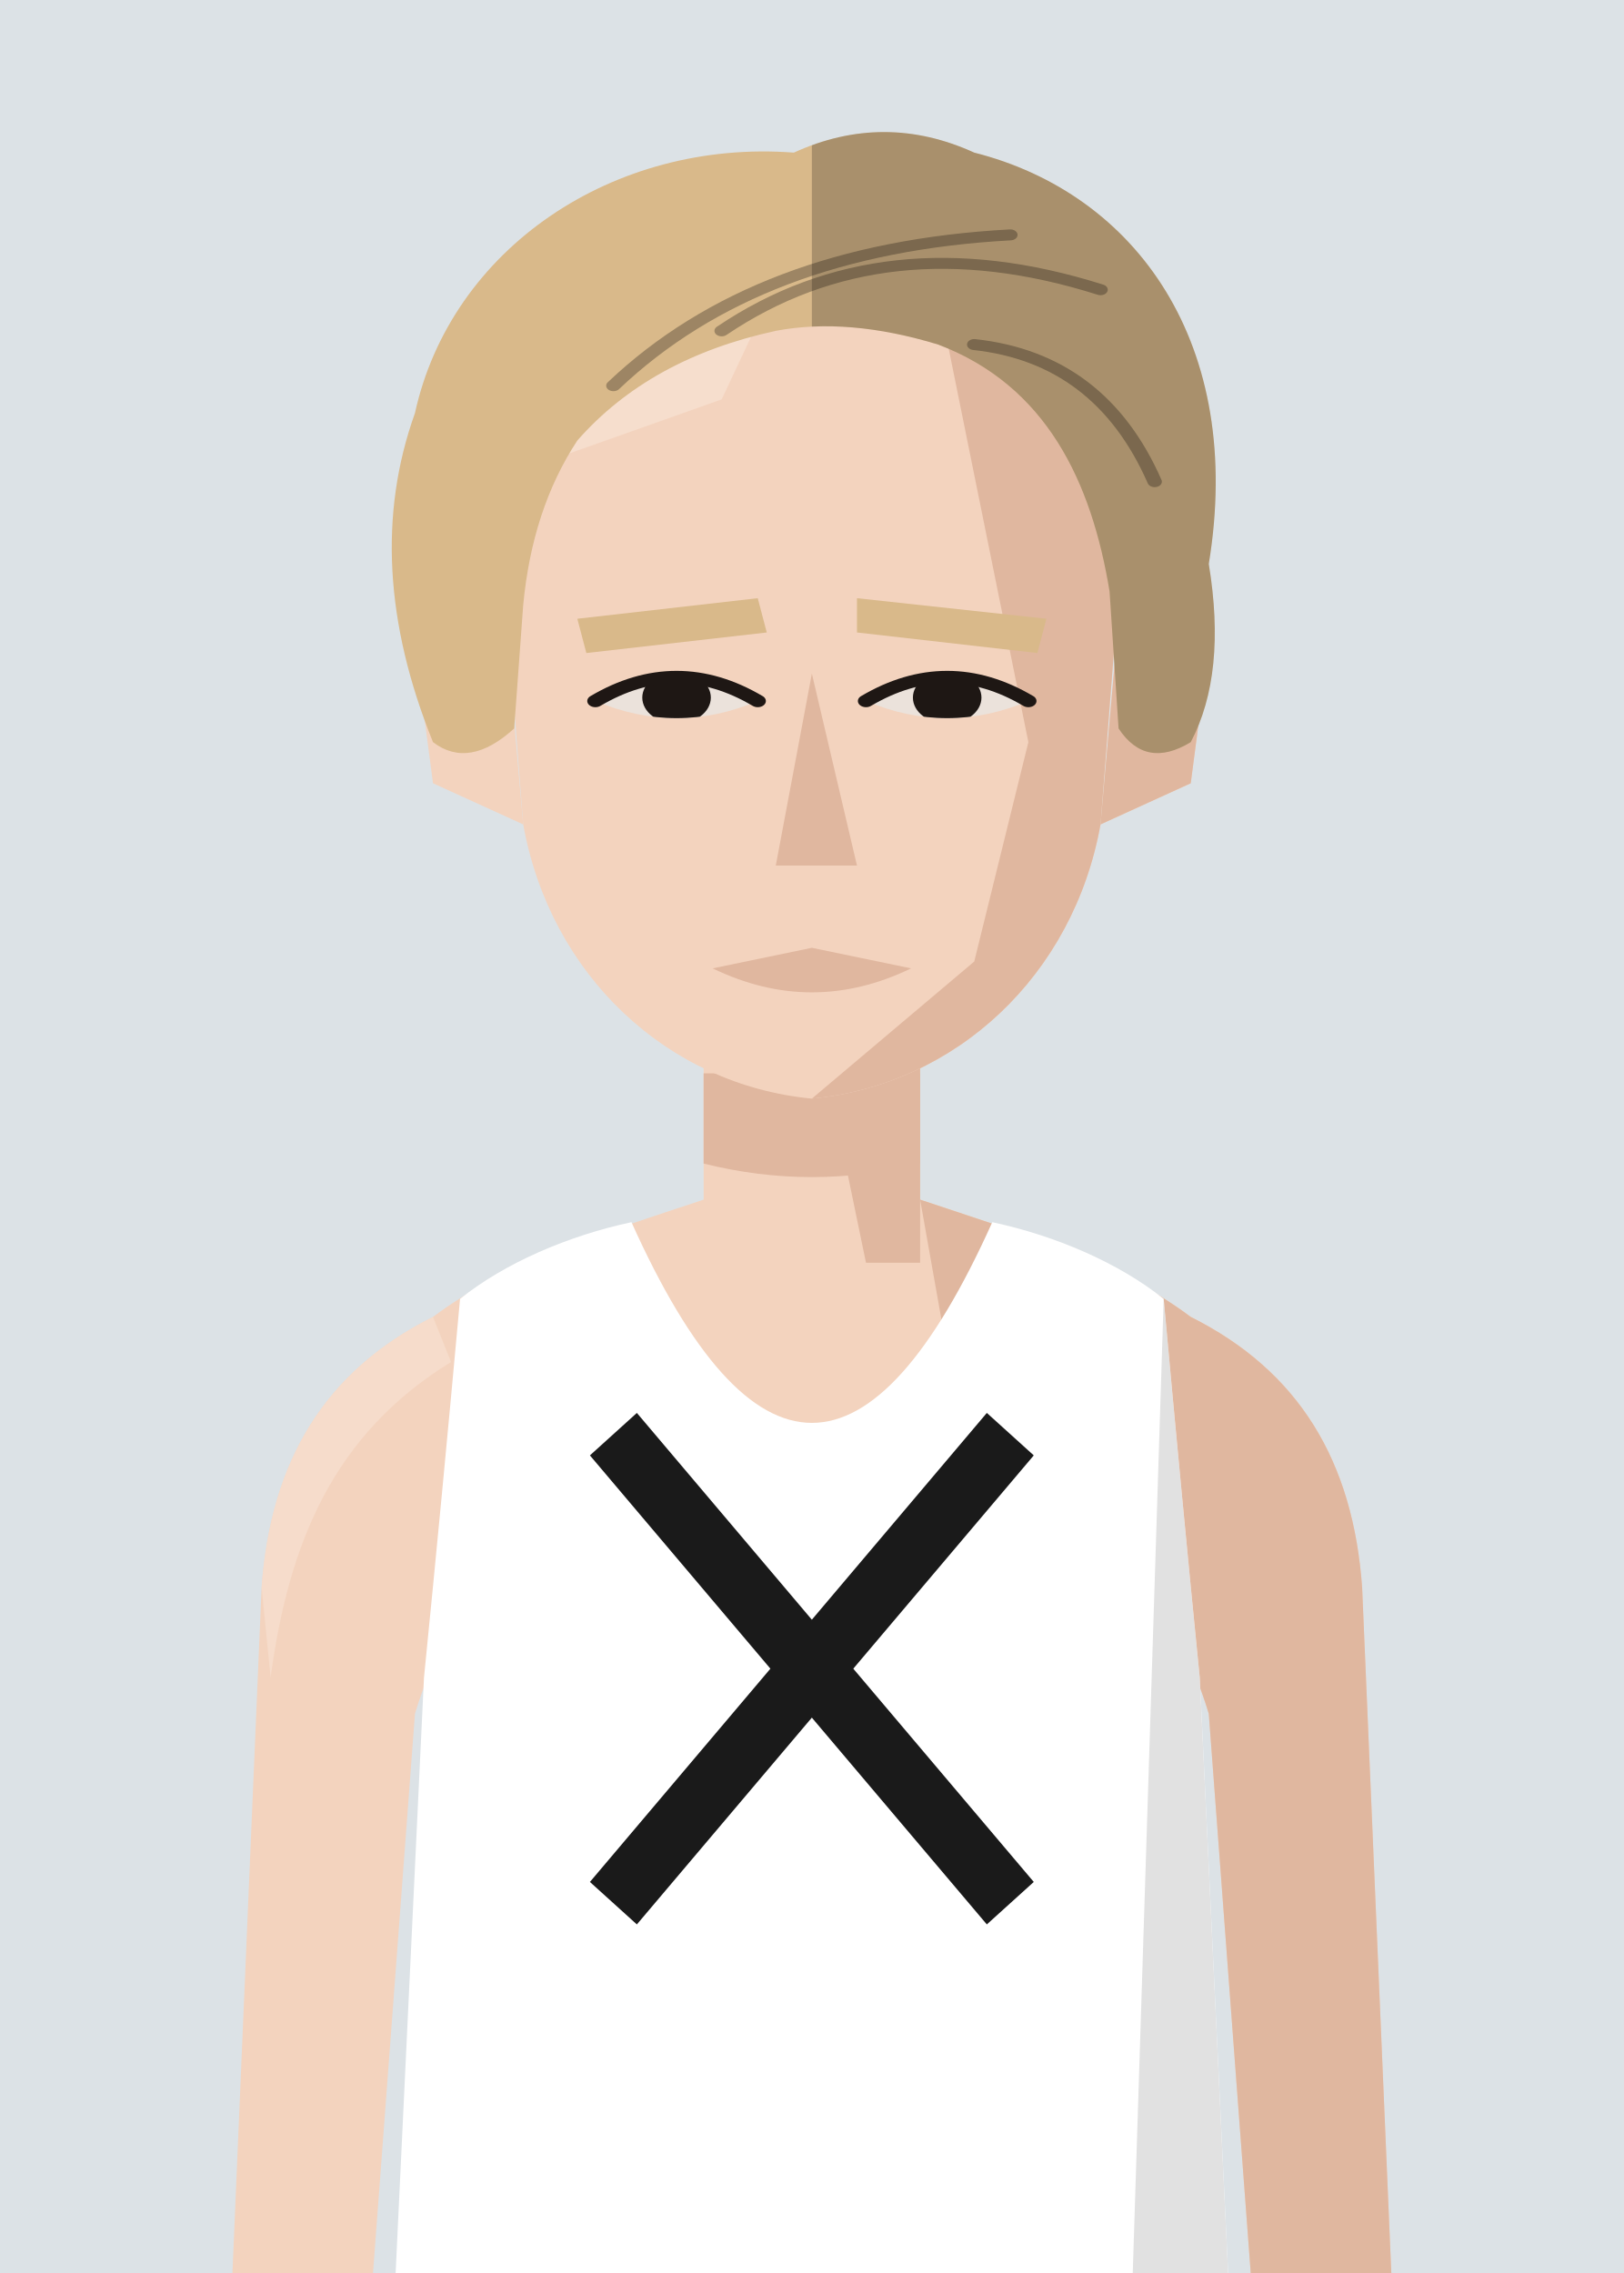
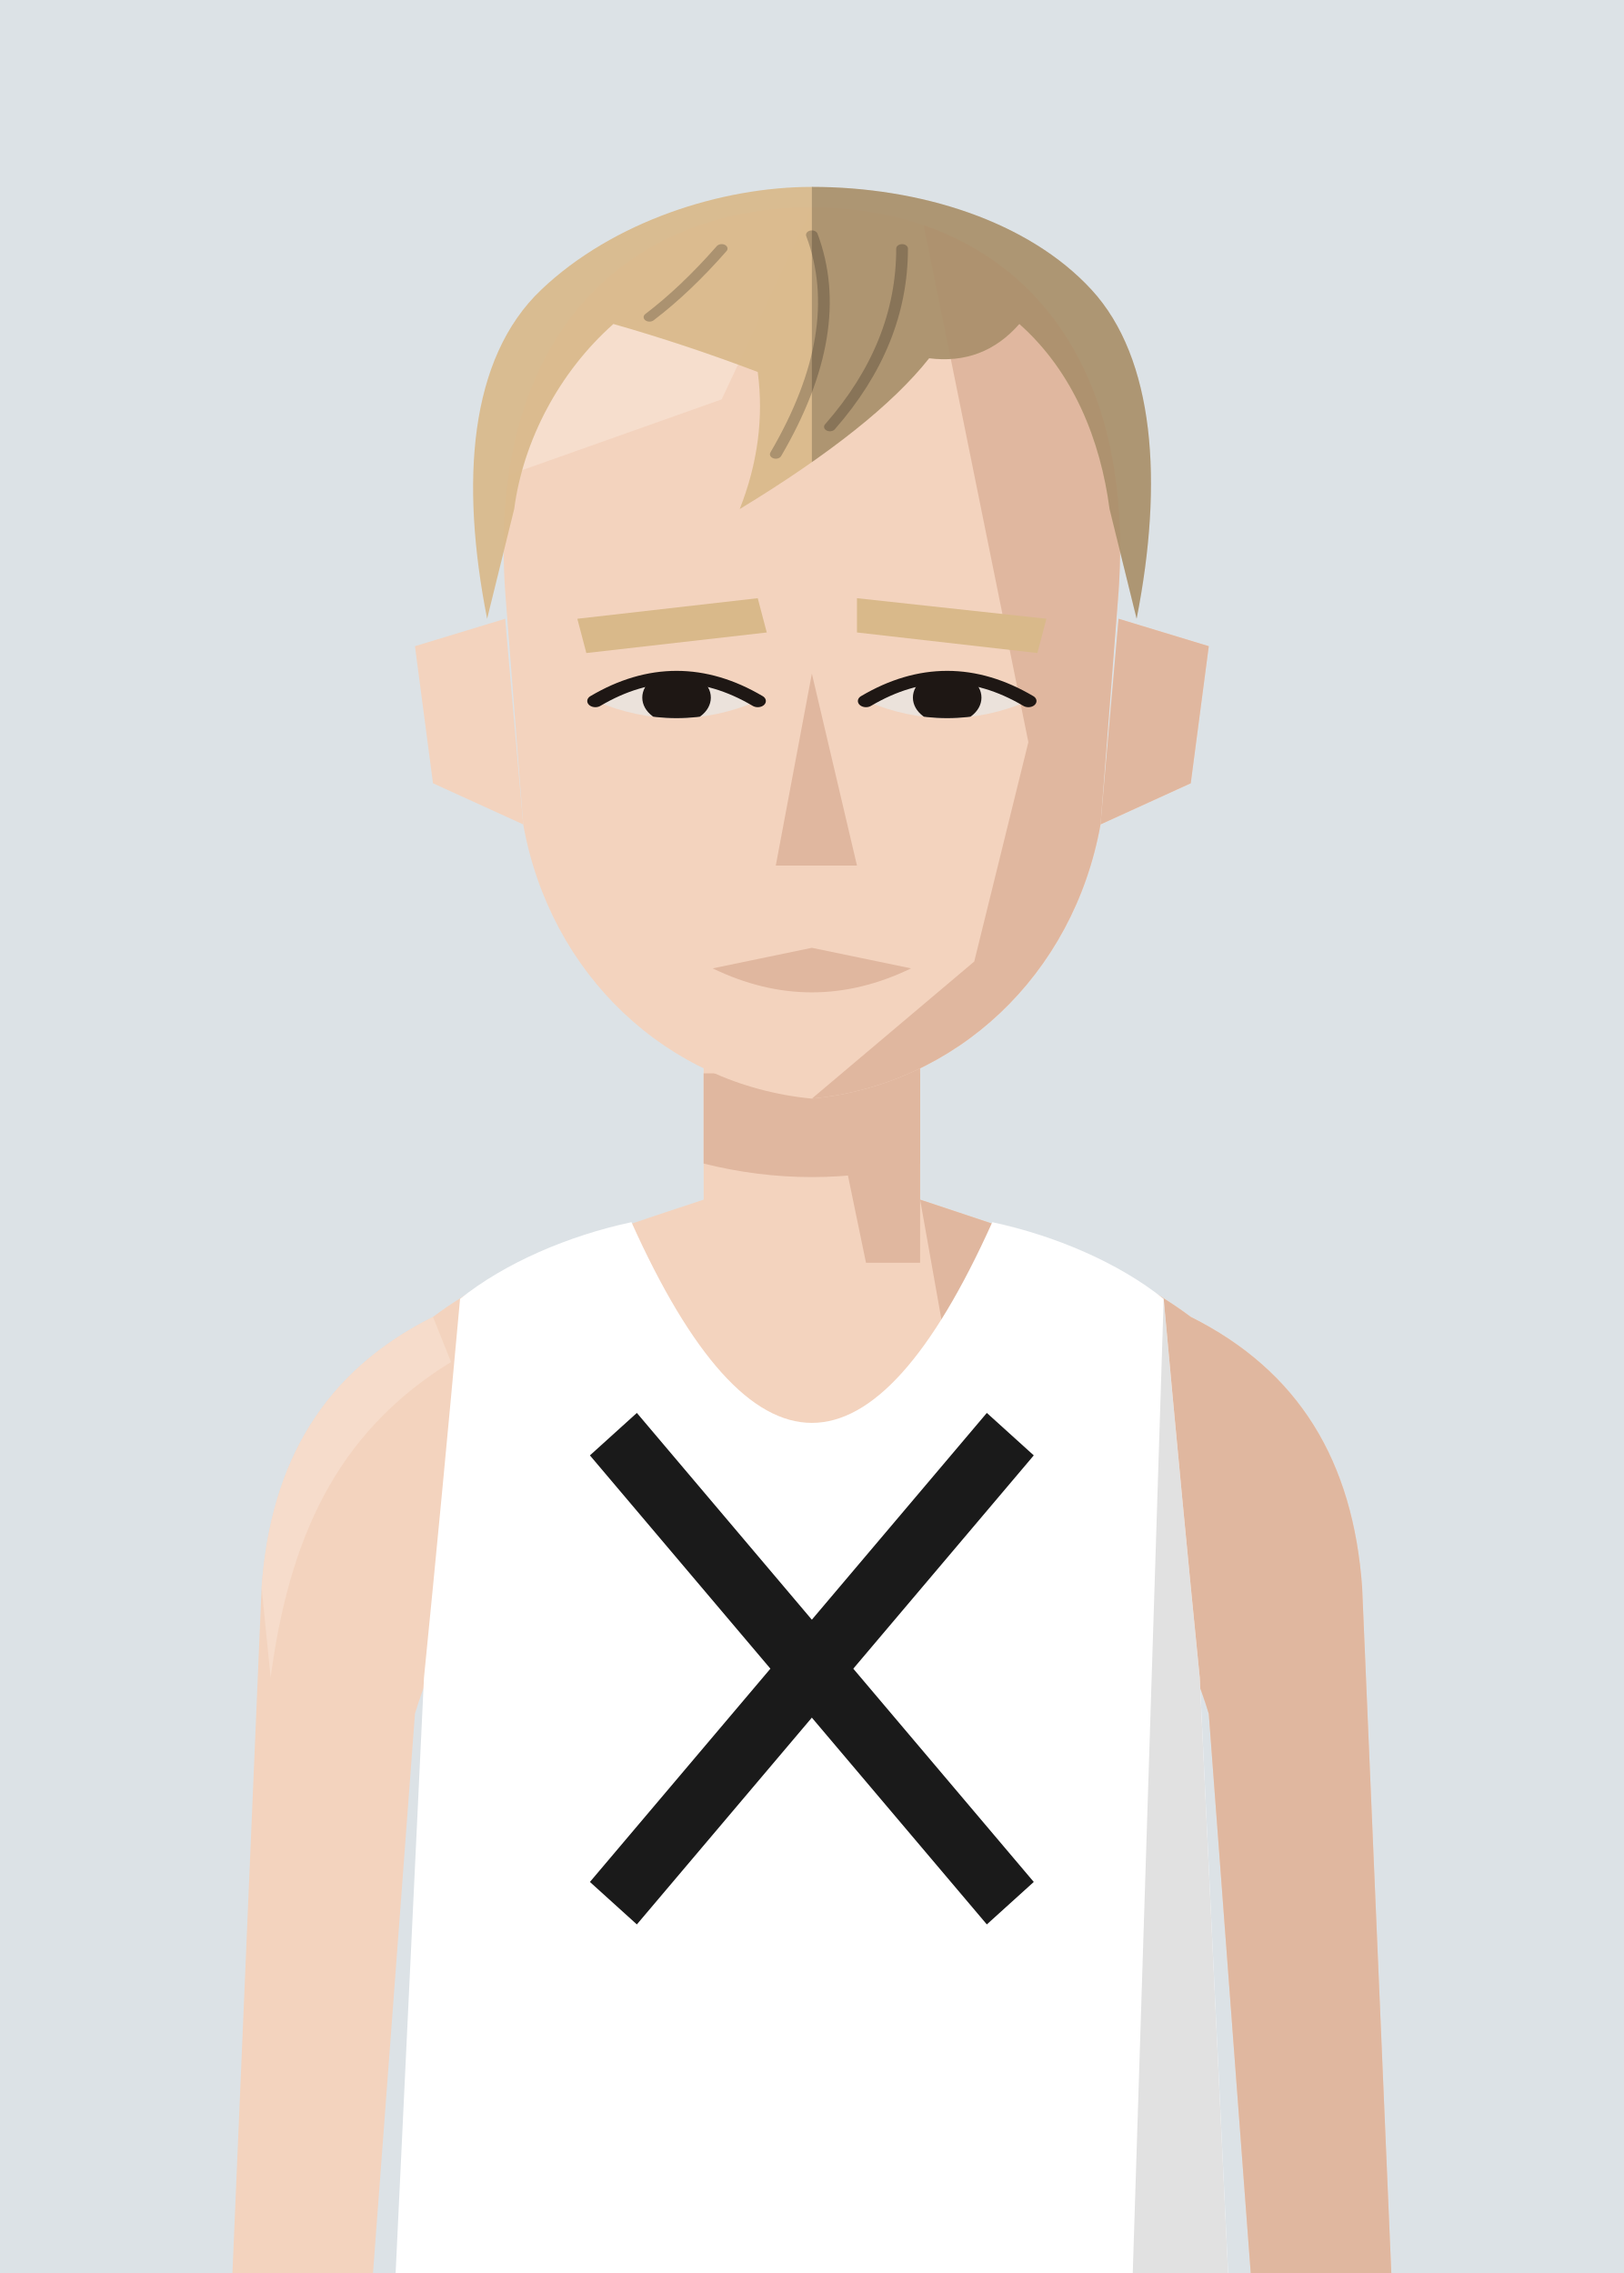
<svg xmlns="http://www.w3.org/2000/svg" viewBox="10 20 180 252">
  <defs>
    <clipPath id="vf">
      <path d="M53,330 L57,246 Q59,226 61,204 C66,200 73,197 80,195.5 Q100,240 120,195.5 C127,197 134,200 139,204 Q141,226 143,246 L147,330 Z" />
    </clipPath>
    <clipPath id="hf">
      <path d="M66,96 C64,58 80,40 100,40 C120,40 136,58 134,96 L132,130 C129,152 116,168 100,170 C84,168 71,152 68,130 Z" />
    </clipPath>
    <clipPath id="rf">
      <rect x="100" y="0" width="100" height="300" />
    </clipPath>
    <clipPath id="ef">
      <path d="M76,112 Q85,105 94,112 Q85,117 76,112 Z" />
      <path d="M106,112 Q115,105 124,112 Q115,117 106,112 Z" />
    </clipPath>
    <clipPath id="cf">
      <rect x="0" y="92" width="200" height="300" />
    </clipPath>
  </defs>
  <rect width="200" height="280" fill="#DCE2E6" />
  <g transform="translate(0,-40)">
    <rect x="88" y="171" width="24" height="37" fill="#F3D3BE" />
    <path d="M88,193 C76,197 66,200 58,206 C46,212 40,222 39,236 L35,330 L50,330 L56,250 Q59,240 64,238 L136,238 Q141,240 144,250 L150,330 L165,330 L161,236 C160,222 154,212 142,206 C134,200 124,197 112,193" fill="#F3D3BE" />
    <g fill="#E0B79F">
      <path d="M112,193 C124,197 134,200 142,206 C154,212 160,222 161,236 L165,330 L150,330 L144,250 Q141,240 136,238 L120,238 Z" />
      <path d="M58,206 C46,212 40,222 39,236 L40,246 C42,231 47,219 60,211 Z" fill="#F8E2D3" opacity=".6" />
      <polygon points="100,171 112,171 112,200 106,200" />
      <path d="M88,179 L112,179 L112,189 Q100,192 88,189 Z" />
    </g>
    <g transform="translate(0,83) scale(1,0.76) translate(0,-40)">
      <g fill="#F3D3BE">
        <path d="M66,100 L56,104 L58,124 L68,130 Z" />
        <path d="M134,100 L144,104 L142,124 L132,130 Z" />
        <path d="M66,96 C64,58 80,40 100,40 C120,40 136,58 134,96 L132,130 C129,152 116,168 100,170 C84,168 71,152 68,130 Z" />
      </g>
      <path d="M134,100 L144,104 L142,124 L132,130 Z" fill="#E0B79F" />
      <g clip-path="url(#hf)">
        <polygon points="112,40 140,40 140,180 100,180 100,170 118,150 124,118 120,92" fill="#E0B79F" />
        <polygon points="60,40 100,40 90,68 60,82" fill="#F8E2D3" opacity=".7" />
      </g>
      <g fill="#D9B98A">
        <polygon points="74,100 94,97 95,102 75,105" />
        <polygon points="105,97 126,100 125,105 105,102" />
      </g>
      <g fill="#EBE2DB">
        <path d="M76,112 Q85,105 94,112 Q85,117 76,112 Z" />
        <path d="M106,112 Q115,105 124,112 Q115,117 106,112 Z" />
      </g>
      <g clip-path="url(#ef)" fill="#1E1714">
        <circle cx="85" cy="111.5" r="3.8" />
        <circle cx="115" cy="111.5" r="3.8" />
      </g>
      <g fill="none" stroke="#1E1714" stroke-width="1.8" stroke-linecap="round">
        <path d="M76,112 Q85,105 94,112" />
        <path d="M106,112 Q115,105 124,112" />
      </g>
      <polygon points="100,108 105,136 96,136" fill="#E0B79F" />
      <path d="M89,151 L100,148 L111,151 Q100,158 89,151 Z" fill="#E0B79F" />
      <g fill="#D9B98A">
-         <path d="M58,118 Q50,92 56,70 C60,46 78,30 98,32 Q108,26 118,32 C136,38 148,60 144,92 Q146,108 142,118 Q137,122 134,116 L133,96 C131,80 126,66 114,60 Q104,56 96,58 Q82,62 74,74 Q69,84 68,98 L67,116 Q62,122 58,118 Z" />
-         <g fill="none" stroke="#000" stroke-opacity=".28" stroke-width="1.6" stroke-linecap="round">
-           <path d="M78,66 Q94,46 122,44" />
-           <path d="M90,58 Q108,42 132,52" />
-           <path d="M118,60 Q132,62 138,80" />
+         <path d="M64,100 C61,80 62,62 70,52 C78,42 90,37 100,37 C112,37 124,42 131,52 C138,62 139,80 136,100 L133,84 C132,74 129,64 123,57 Q119,63 113,62 Q107,72 92,84 Q95,74 94,64 Q86,60 78,57 C72,64 68,74 67,84 Z" opacity=".92" />
+         <g fill="none" stroke="#000" stroke-opacity=".22" stroke-width="1.3" stroke-linecap="round">
+           <path d="M100,44 Q104,58 96,76" />
+           <path d="M110,46 Q110,60 102,72" />
+           <path d="M90,46 Q86,52 82,56" />
        </g>
        <g clip-path="url(#rf)" fill="#000" opacity=".22">
-           <path d="M58,118 Q50,92 56,70 C60,46 78,30 98,32 Q108,26 118,32 C136,38 148,60 144,92 Q146,108 142,118 Q137,122 134,116 L133,96 C131,80 126,66 114,60 Q104,56 96,58 Q82,62 74,74 Q69,84 68,98 L67,116 Q62,122 58,118 Z" />
-           <g fill="none" stroke="#000" stroke-opacity=".28" stroke-width="1.6" stroke-linecap="round">
-             <path d="M78,66 Q94,46 122,44" />
-             <path d="M90,58 Q108,42 132,52" />
-             <path d="M118,60 Q132,62 138,80" />
+           <path d="M64,100 C61,80 62,62 70,52 C78,42 90,37 100,37 C112,37 124,42 131,52 C138,62 139,80 136,100 L133,84 C132,74 129,64 123,57 Q119,63 113,62 Q107,72 92,84 Q95,74 94,64 Q86,60 78,57 C72,64 68,74 67,84 Z" opacity=".92" />
+           <g fill="none" stroke="#000" stroke-opacity=".22" stroke-width="1.3" stroke-linecap="round">
+             <path d="M100,44 Q104,58 96,76" />
+             <path d="M110,46 Q110,60 102,72" />
+             <path d="M90,46 Q86,52 82,56" />
          </g>
        </g>
      </g>
    </g>
    <g clip-path="url(#vf)">
      <path d="M53,330 L57,246 Q59,226 61,204 C66,200 73,197 80,195.5 Q100,240 120,195.5 C127,197 134,200 139,204 Q141,226 143,246 L147,330 Z" fill="#ffffff" />
      <g transform="matrix(6.2857 0 0 6.5 37.14 193)">
        <g stroke="#1a1a1a" stroke-width="1.1" stroke-linecap="butt">
          <line x1="6.5" y1="4" x2="13.5" y2="12" />
          <line x1="13.5" y1="4" x2="6.5" y2="12" />
        </g>
      </g>
      <path d="M139,204 Q141,226 143,246 L147,330 L135,330 Z" fill="#000" opacity="0.12" />
    </g>
  </g>
</svg>
